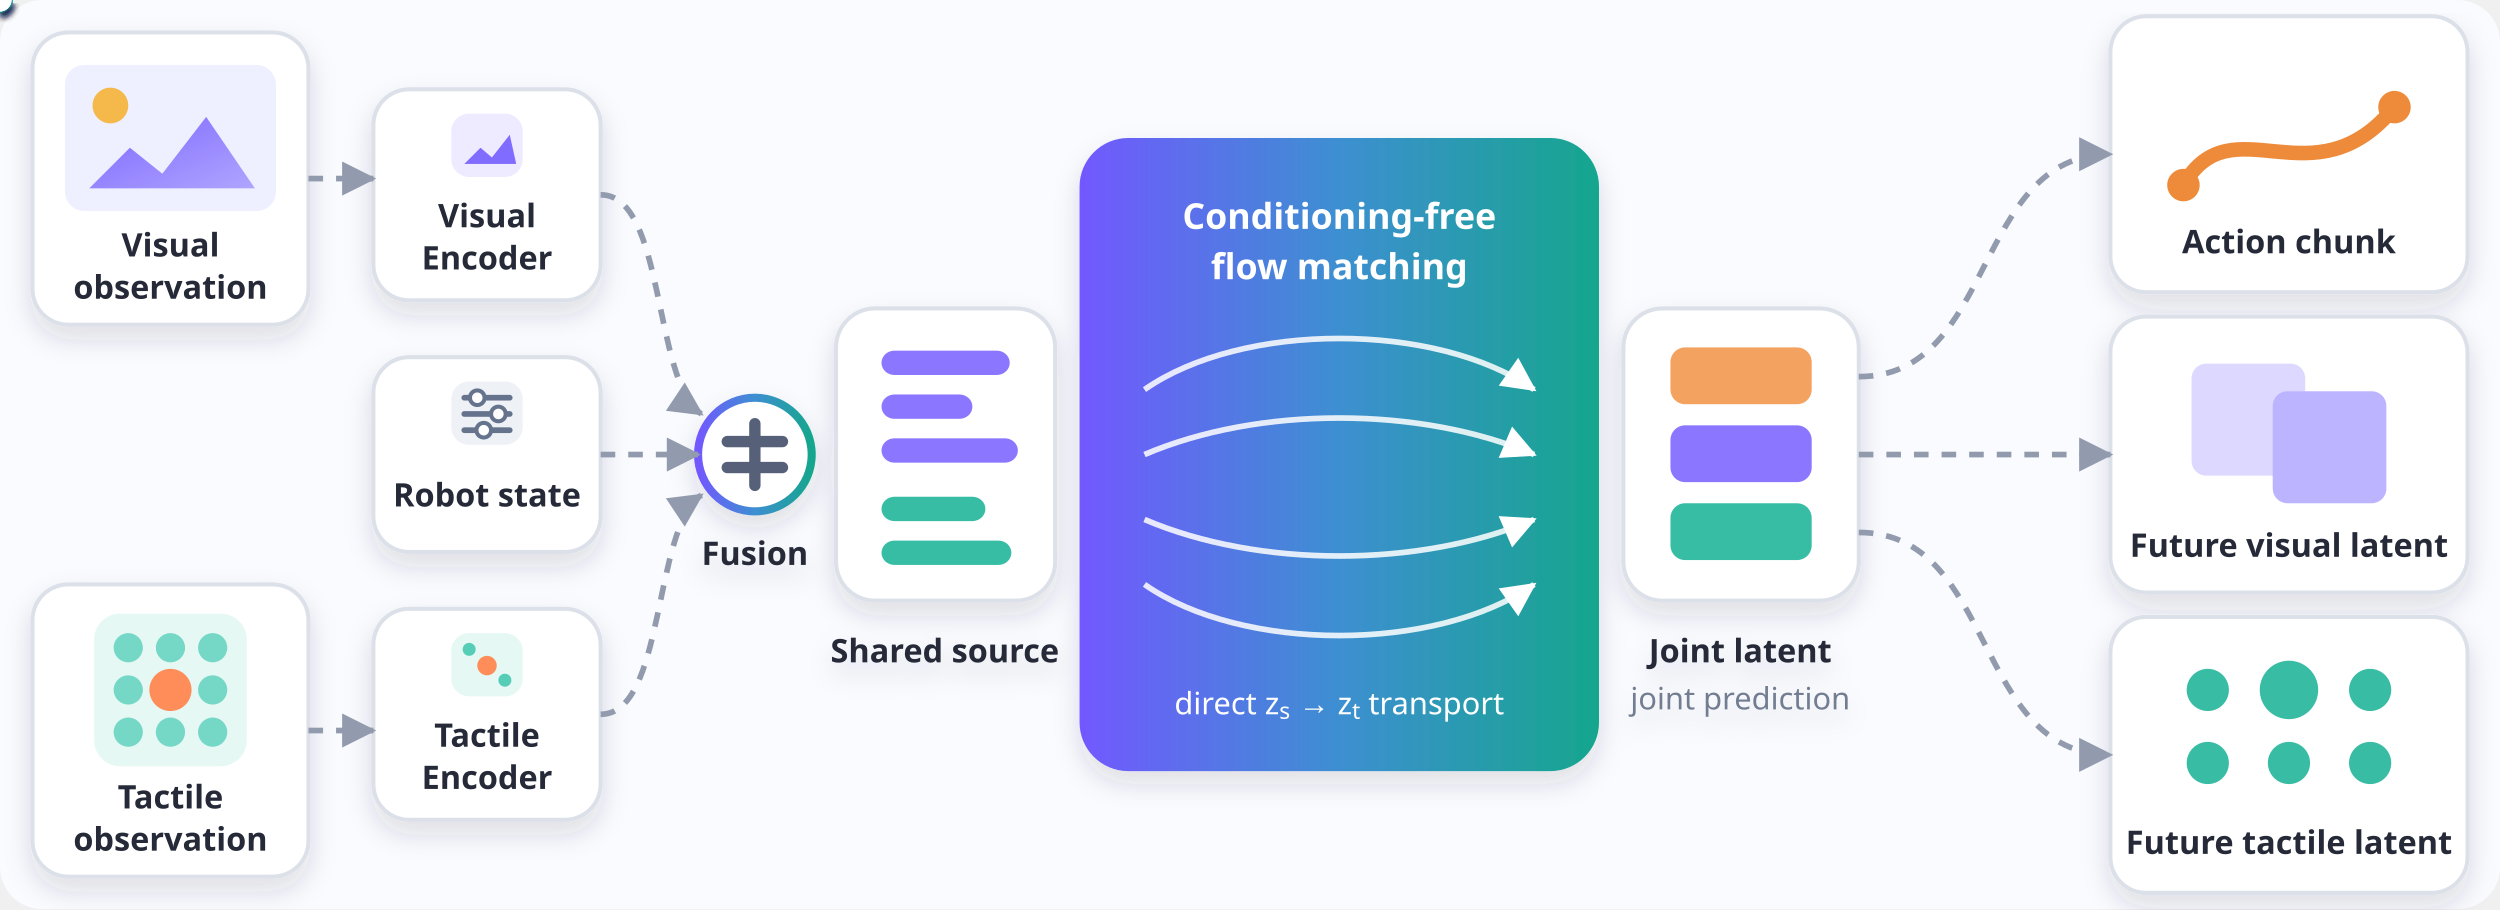
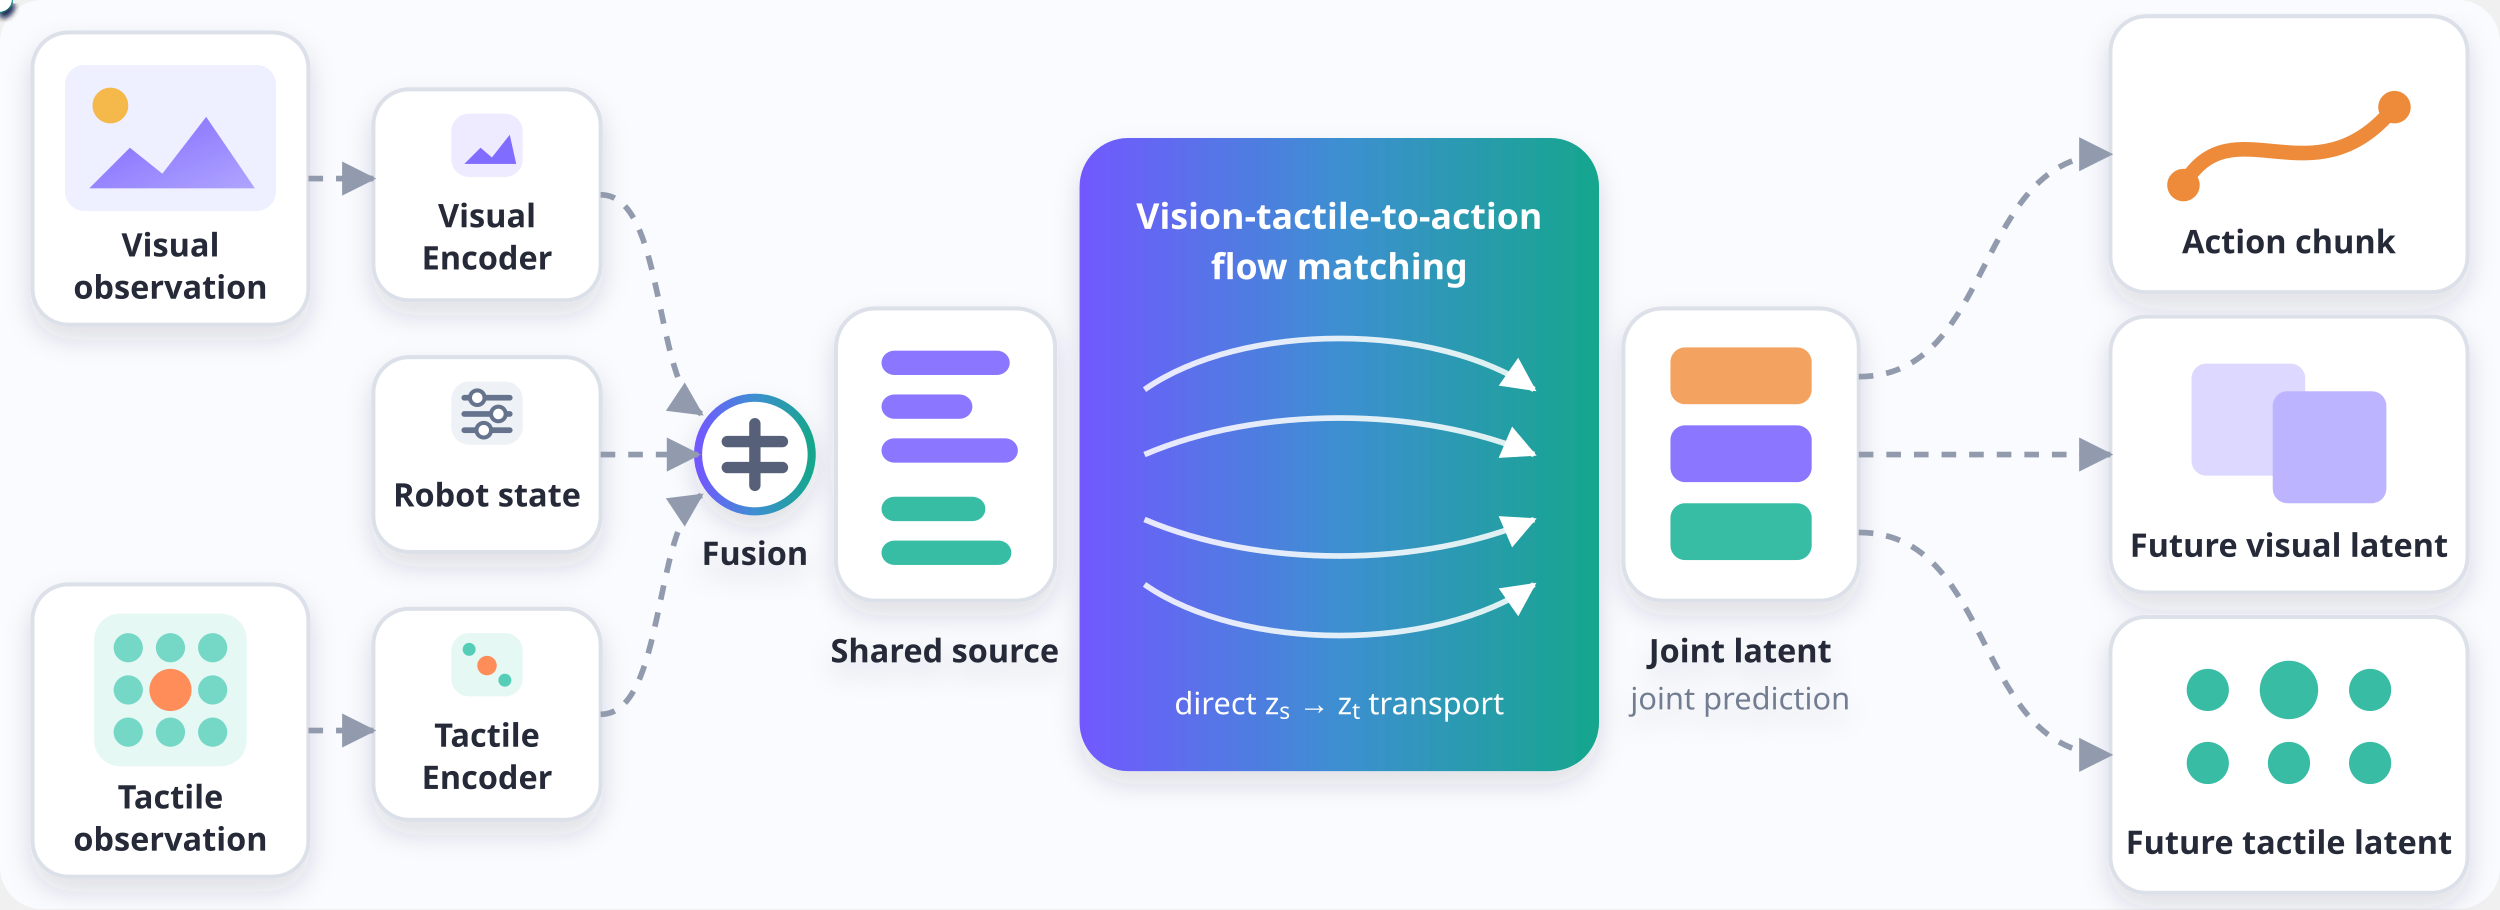
<svg xmlns="http://www.w3.org/2000/svg" viewBox="0 0 1540 560" role="img" aria-labelledby="title description">
  <defs>
    <linearGradient id="visual" x1="0" y1="0" x2="1" y2="1">
      <stop offset="0" stop-color="#7258ff" />
      <stop offset="1" stop-color="#a99cff" />
    </linearGradient>
    <linearGradient id="tactile" x1="0" y1="0" x2="1" y2="1">
      <stop offset="0" stop-color="#12a287" />
      <stop offset="1" stop-color="#61d7c2" />
    </linearGradient>
    <linearGradient id="flow" x1="0" y1="0" x2="1" y2="0">
      <stop offset="0" stop-color="#7258ff" />
      <stop offset=".5" stop-color="#3d8fd1" />
      <stop offset="1" stop-color="#16a68d" />
    </linearGradient>
    <filter id="shadow" x="-20%" y="-20%" width="140%" height="150%">
      <feDropShadow dx="0" dy="8" stdDeviation="8" flood-color="#26324a" flood-opacity=".14" />
    </filter>
    <marker id="arrow" markerWidth="6" markerHeight="6" refX="5.5" refY="3" orient="auto">
      <path d="M0 0L6 3 0 6Z" fill="#929bad" />
    </marker>
    <marker id="arrow-light" markerWidth="6" markerHeight="6" refX="5.5" refY="3" orient="auto">
      <path d="M0 0L6 3 0 6Z" fill="#fff" />
    </marker>
    <path id="p1" d="M190 110H230" />
    <path id="p2" d="M190 450H230" />
    <path id="p3" d="M370 120C410 120 402 235 432 255" />
    <path id="p4" d="M370 440C410 440 402 325 432 305" />
    <path id="pstate" d="M370 280H430" />
    <path id="p8" d="M1145 232C1230 232 1215 95 1300 95" />
    <path id="p9" d="M1145 280H1300" />
    <path id="p10" d="M1145 328C1230 328 1215 465 1300 465" />
    <path id="f1" d="M705 240C765 198 885 198 945 240" />
    <path id="f2" d="M705 280C775 250 875 250 945 280" />
    <path id="f3" d="M705 320C775 350 875 350 945 320" />
    <path id="f4" d="M705 360C765 402 885 402 945 360" />
  </defs>
  <style>
    text { font-family: "Google Sans", "Noto Sans", Arial, sans-serif; }
    .card { fill: #fff; stroke: #dce0e9; stroke-width: 2.5; }
    .label { fill: #252b38; font-size: 22px; font-weight: 700; text-anchor: middle; }
    .compact-label { font-size: 20px; }
    .output-label { font-size: 20px; }
    .small { fill: #727d92; font-size: 19px; text-anchor: middle; }
    .light { fill: #fff; }
    .connector { fill: none; marker-end: url(#arrow); stroke: #929bad; stroke-dasharray: 9 8; stroke-width: 3.5; animation: travel 1.2s linear infinite; }
    .flow-line { fill: none; marker-end: url(#arrow-light); stroke: rgb(255 255 255 / 85%); stroke-width: 3.5; }
    .visual-particle { fill: #806cff; }
    .tactile-particle { fill: #22b69a; }
    .state-particle { fill: #65738d; }
    .fused-particle { fill: #398fc3; }
    .action-particle { fill: #ed8b3a; }
    .flow-particle { fill: #fff; filter: drop-shadow(0 2px 3px rgb(25 36 65 / 35%)); }
    .particle { filter: drop-shadow(0 2px 2px rgb(38 50 74 / 30%)); }
    .touch-hot { animation: pulse 1.7s ease-in-out infinite; transform-box: fill-box; transform-origin: center; }
    .target-part { animation: target-pulse 2.4s ease-in-out infinite; transform-box: fill-box; transform-origin: center; }
    .target-part.visual { animation-delay: -.8s; }
    .target-part.tactile { animation-delay: -1.6s; }
    @keyframes travel { to { stroke-dashoffset: -34; } }
    @keyframes pulse { 50% { opacity: .65; transform: scale(1.3); } }
    @keyframes target-pulse { 50% { opacity: .68; transform: scaleX(.88); } }
    @media (prefers-reduced-motion: reduce) {
      .particles { display: none; }
      .connector, .touch-hot, .target-part { animation: none; }
    }
  </style>
  <rect width="1540" height="560" rx="26" fill="#fafbfe" />
  <g filter="url(#shadow)">
    <rect x="20" y="20" width="170" height="180" rx="22" class="card" />
    <rect x="40" y="40" width="130" height="90" rx="12" fill="#eef0ff" />
    <path d="M55 116L80 91 100 107 127 72 157 116Z" fill="url(#visual)" opacity=".9" />
    <circle cx="68" cy="65" r="11" fill="#f5b84b" />
    <text x="105" y="158" class="label compact-label">Visual</text>
    <text x="105" y="184" class="label compact-label">observation</text>
    <rect x="20" y="360" width="170" height="180" rx="22" class="card" />
    <rect x="58" y="378" width="94" height="94" rx="16" fill="#e5f8f4" />
    <g fill="#75d8c6">
      <circle cx="79" cy="399" r="9" />
      <circle cx="105" cy="399" r="9" />
      <circle cx="131" cy="399" r="9" />
      <circle cx="79" cy="425" r="9" />
      <circle cx="105" cy="425" r="13" fill="#ff8d5a" class="touch-hot" />
      <circle cx="131" cy="425" r="9" />
      <circle cx="79" cy="451" r="9" />
      <circle cx="105" cy="451" r="9" />
      <circle cx="131" cy="451" r="9" />
    </g>
    <text x="105" y="498" class="label compact-label">Tactile</text>
    <text x="105" y="524" class="label compact-label">observation</text>
    <rect x="230" y="55" width="140" height="130" rx="22" class="card" stroke="#a99cff" />
    <rect x="278" y="70" width="44" height="39" rx="11" fill="#eeeaff" />
    <path d="M286 101L296 91 303 97 314 83 318 101Z" fill="#806cff" />
    <text x="300" y="140" class="label compact-label">Visual</text>
    <text x="300" y="166" class="label compact-label">Encoder</text>
    <rect x="230" y="375" width="140" height="130" rx="22" class="card" stroke="#73d9c6" />
    <rect x="278" y="390" width="44" height="39" rx="11" fill="#e5f8f4" />
    <circle cx="289" cy="400" r="4" fill="#55cdb7" />
    <circle cx="300" cy="410" r="6" fill="#ff8d5a" />
    <circle cx="311" cy="419" r="4" fill="#55cdb7" />
    <text x="300" y="460" class="label compact-label">Tactile</text>
    <text x="300" y="486" class="label compact-label">Encoder</text>
    <rect x="230" y="220" width="140" height="120" rx="22" class="card" stroke="#9ca6b8" />
    <rect x="278" y="235" width="44" height="39" rx="11" fill="#eef1f6" />
    <path d="M286 245H314M286 255H314M286 265H314" stroke="#65738d" stroke-width="3.5" stroke-linecap="round" />
    <circle cx="294" cy="245" r="4.5" fill="#fff" stroke="#65738d" stroke-width="2.5" />
    <circle cx="307" cy="255" r="4.5" fill="#fff" stroke="#65738d" stroke-width="2.5" />
    <circle cx="298" cy="265" r="4.5" fill="#fff" stroke="#65738d" stroke-width="2.5" />
    <text x="300" y="312" class="label compact-label">Robot state</text>
    <circle cx="465" cy="280" r="35" fill="#fff" stroke="url(#flow)" stroke-width="5" />
    <path d="M448 272H482M448 288H482M465 261V299" stroke="#566178" stroke-width="7" stroke-linecap="round" />
    <text x="465" y="348" class="label compact-label">Fusion</text>
    <rect x="515" y="190" width="135" height="180" rx="24" class="card" stroke="#7d6aff" />
    <g fill="#8a76ff">
      <rect x="543" y="216" width="79" height="15" rx="8" />
      <rect x="543" y="243" width="56" height="15" rx="8" />
      <rect x="543" y="270" width="84" height="15" rx="8" />
    </g>
    <g fill="#37bda5">
      <rect x="543" y="306" width="64" height="15" rx="8" />
      <rect x="543" y="333" width="80" height="15" rx="8" />
    </g>
    <text x="582" y="408" class="label compact-label">Shared source</text>
    <rect x="665" y="85" width="320" height="390" rx="30" fill="url(#flow)" />
-     <text x="825" y="141" class="label light">Conditioning-free</text>
+     <text x="825" y="141" class="label light">Vision-tactile-to-action</text>
    <text x="825" y="172" class="label light">flow matching</text>
    <g>
      <use href="#f1" class="flow-line" />
      <use href="#f2" class="flow-line" />
      <use href="#f3" class="flow-line" />
      <use href="#f4" class="flow-line" />
    </g>
    <text x="825" y="440" class="small light">direct z<tspan baseline-shift="sub" font-size="14">s</tspan> → z<tspan baseline-shift="sub" font-size="14">t</tspan> transport</text>
    <rect x="1000" y="190" width="145" height="180" rx="24" class="card" stroke="#389dba" />
    <rect x="1029" y="214" width="87" height="35" rx="9" fill="#f3a25e" class="target-part action" />
    <rect x="1029" y="262" width="87" height="35" rx="9" fill="#8a76ff" class="target-part visual" />
    <rect x="1029" y="310" width="87" height="35" rx="9" fill="#37bda5" class="target-part tactile" />
    <text x="1072" y="408" class="label compact-label">Joint latent</text>
    <text x="1072" y="437" class="small">joint prediction</text>
    <rect x="1300" y="10" width="220" height="170" rx="22" class="card" stroke="#f4bb89" />
    <path d="M1345 114C1375 62 1425 127 1475 66" fill="none" stroke="#ed8b3a" stroke-width="9" stroke-linecap="round" />
    <circle cx="1345" cy="114" r="10" fill="#ed8b3a" />
    <circle cx="1475" cy="66" r="10" fill="#ed8b3a" />
    <text x="1410" y="156" class="label output-label">Action chunk</text>
    <rect x="1300" y="195" width="220" height="170" rx="22" class="card" stroke="#b8acff" />
    <rect x="1350" y="224" width="70" height="69" rx="9" fill="#dcd8ff" />
    <rect x="1400" y="241" width="70" height="69" rx="9" fill="#bdb4ff" />
    <text x="1410" y="343" class="label output-label">Future visual latent</text>
    <rect x="1300" y="380" width="220" height="170" rx="22" class="card" stroke="#7edbc9" />
    <g fill="#38bca4">
      <circle cx="1360" cy="425" r="13" />
      <circle cx="1410" cy="425" r="18" />
      <circle cx="1460" cy="425" r="13" />
      <circle cx="1360" cy="470" r="13" />
      <circle cx="1410" cy="470" r="13" />
      <circle cx="1460" cy="470" r="13" />
    </g>
    <text x="1410" y="526" class="label output-label">Future tactile latent</text>
  </g>
  <g>
    <use href="#p1" class="connector" />
    <use href="#p2" class="connector" />
    <use href="#p3" class="connector" />
    <use href="#p4" class="connector" />
    <use href="#pstate" class="connector" />
    <use href="#p8" class="connector" />
    <use href="#p9" class="connector" />
    <use href="#p10" class="connector" />
  </g>
  <g class="particles">
    <circle r="8" class="particle visual-particle">
      <animateMotion dur="2.6s" repeatCount="indefinite">
        <mpath href="#p1" />
      </animateMotion>
    </circle>
    <circle r="8" class="particle tactile-particle">
      <animateMotion dur="2.6s" begin="-.35s" repeatCount="indefinite">
        <mpath href="#p2" />
      </animateMotion>
    </circle>
    <circle r="8" class="particle visual-particle">
      <animateMotion dur="2.6s" begin="-.65s" repeatCount="indefinite">
        <mpath href="#p3" />
      </animateMotion>
    </circle>
    <circle r="8" class="particle tactile-particle">
      <animateMotion dur="2.6s" begin="-1s" repeatCount="indefinite">
        <mpath href="#p4" />
      </animateMotion>
    </circle>
    <circle r="7" class="particle state-particle">
      <animateMotion dur="2.1s" begin="-.8s" repeatCount="indefinite">
        <mpath href="#pstate" />
      </animateMotion>
    </circle>
    <circle r="8" class="particle action-particle">
      <animateMotion dur="2.8s" begin="-2s" repeatCount="indefinite">
        <mpath href="#p8" />
      </animateMotion>
    </circle>
    <circle r="8" class="particle visual-particle">
      <animateMotion dur="2.8s" begin="-2.25s" repeatCount="indefinite">
        <mpath href="#p9" />
      </animateMotion>
    </circle>
    <circle r="8" class="particle tactile-particle">
      <animateMotion dur="2.8s" begin="-2.5s" repeatCount="indefinite">
        <mpath href="#p10" />
      </animateMotion>
    </circle>
    <circle r="7" class="flow-particle">
      <animateMotion dur="2.2s" repeatCount="indefinite">
        <mpath href="#f1" />
      </animateMotion>
    </circle>
    <circle r="7" class="flow-particle">
      <animateMotion dur="2.2s" begin="-.55s" repeatCount="indefinite">
        <mpath href="#f2" />
      </animateMotion>
    </circle>
    <circle r="7" class="flow-particle">
      <animateMotion dur="2.2s" begin="-1.1s" repeatCount="indefinite">
        <mpath href="#f3" />
      </animateMotion>
    </circle>
    <circle r="7" class="flow-particle">
      <animateMotion dur="2.2s" begin="-1.65s" repeatCount="indefinite">
        <mpath href="#f4" />
      </animateMotion>
    </circle>
  </g>
</svg>
